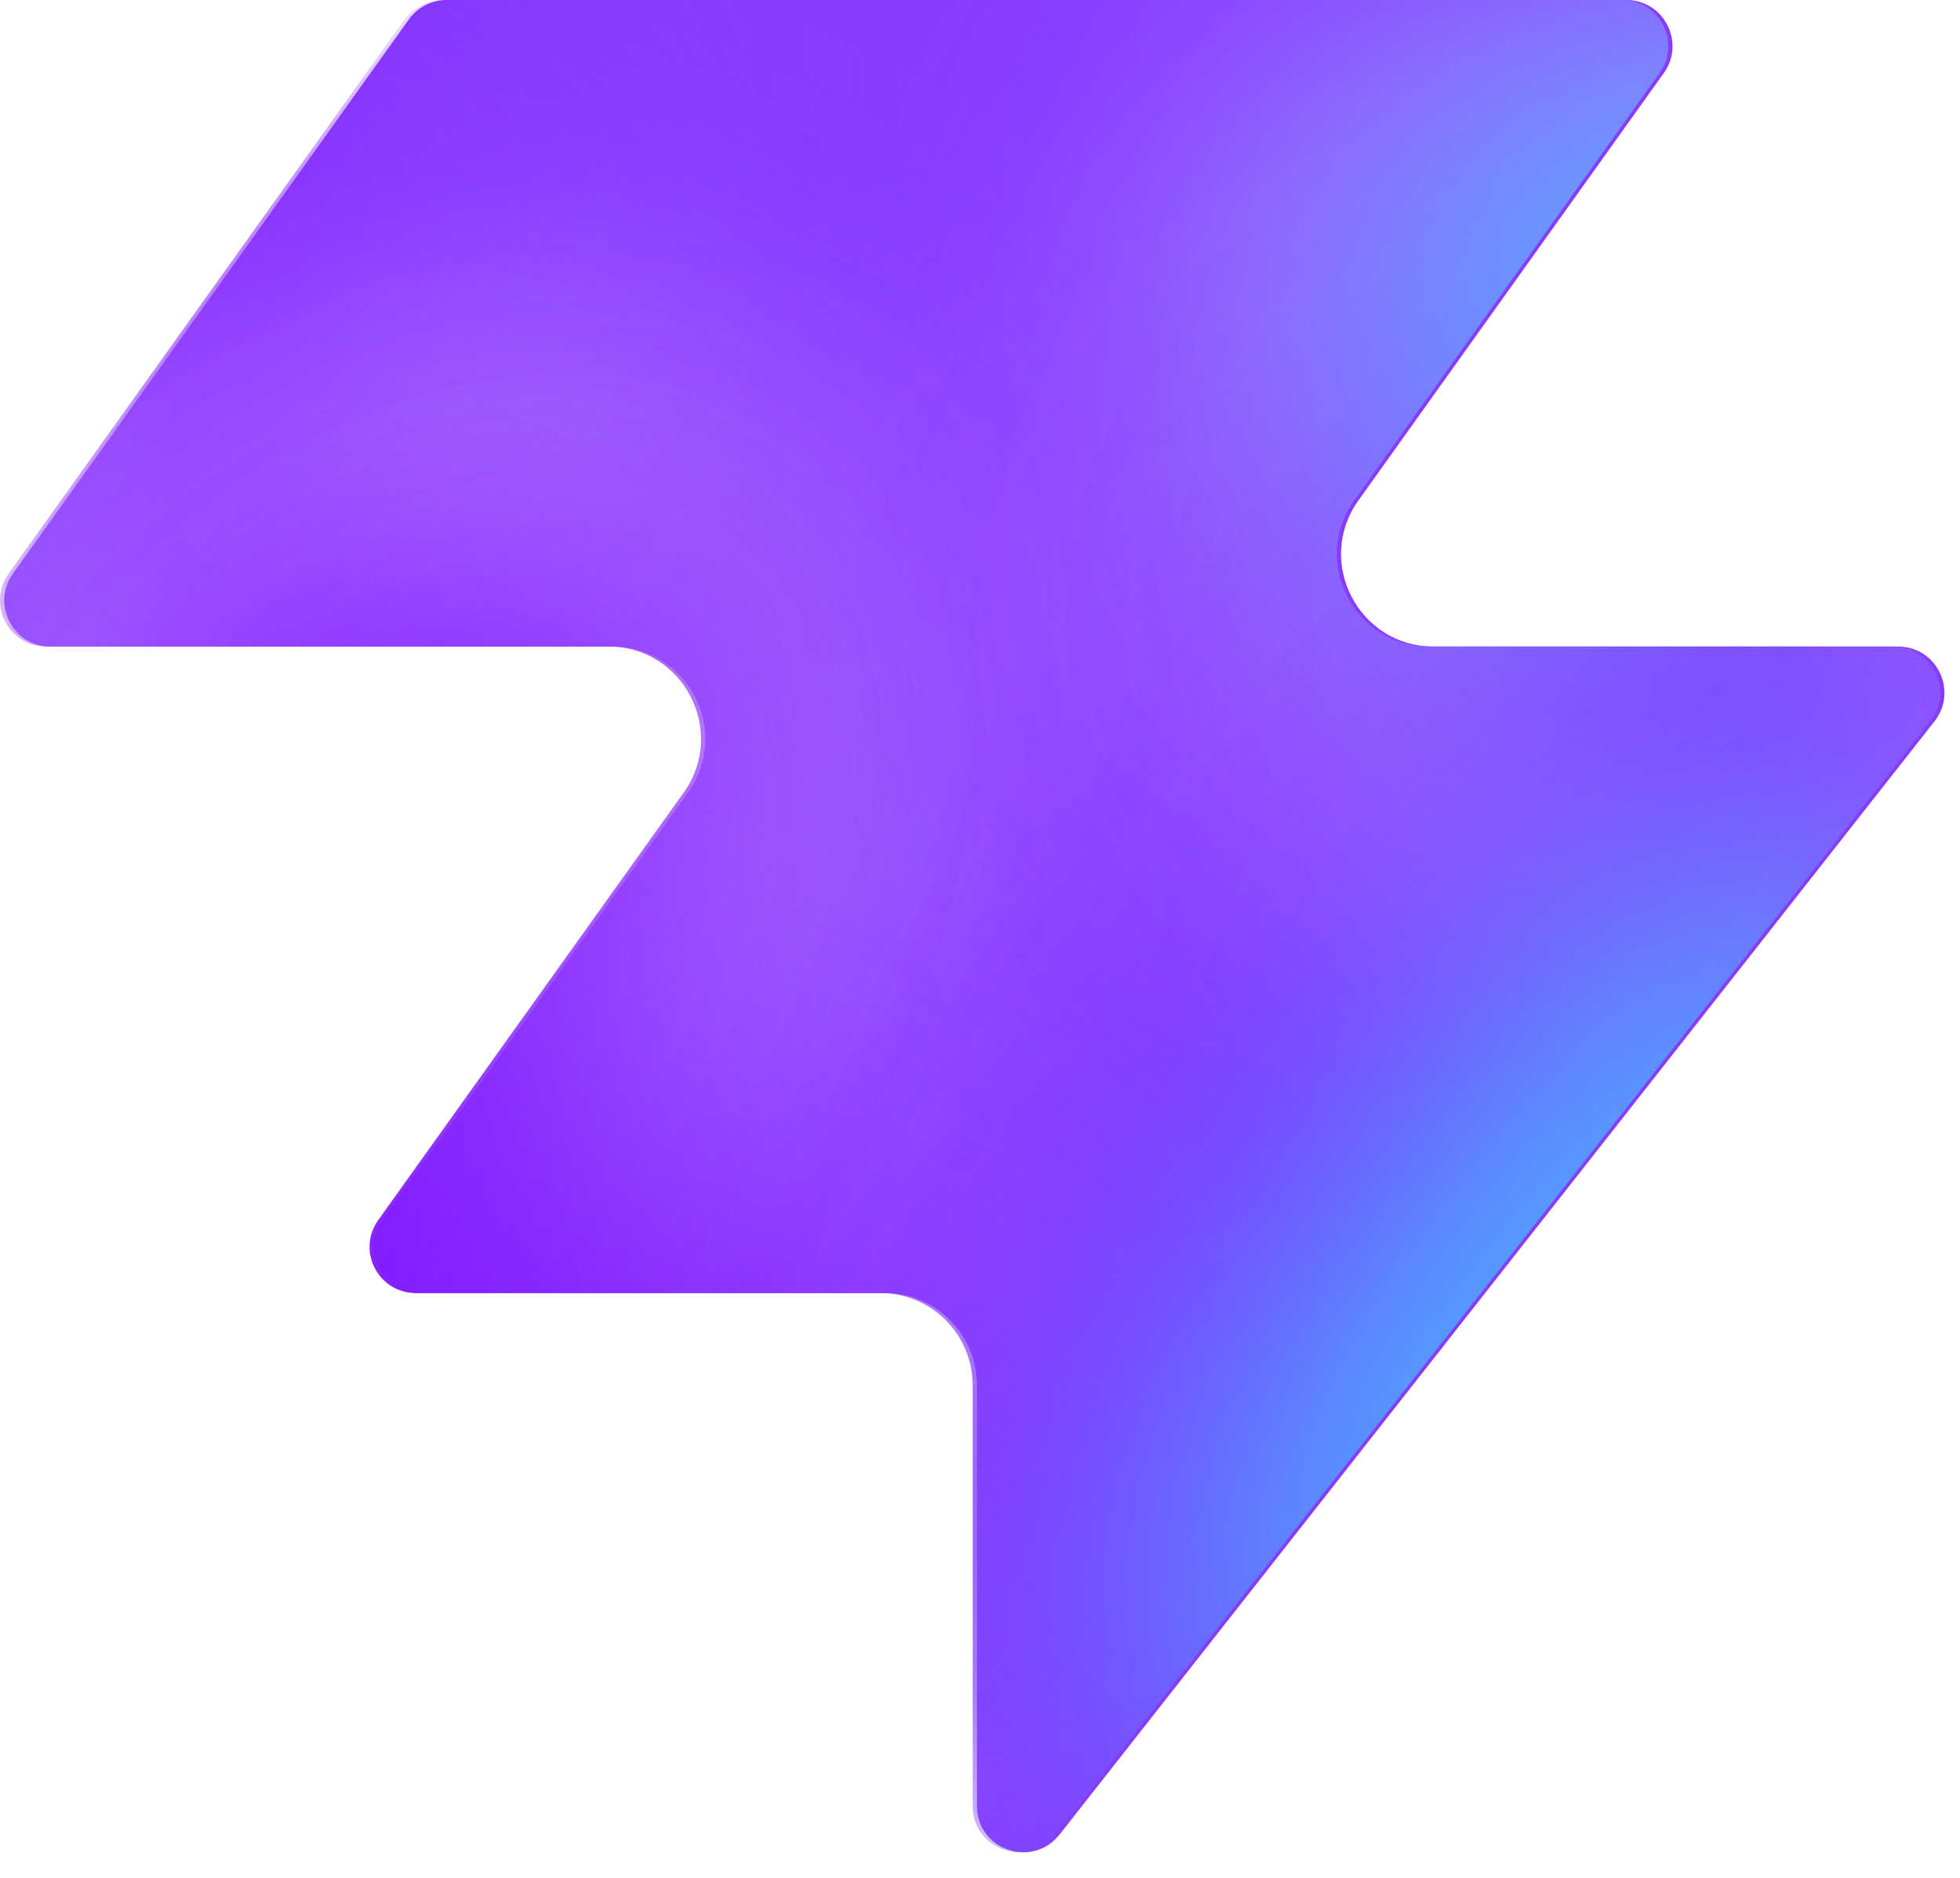
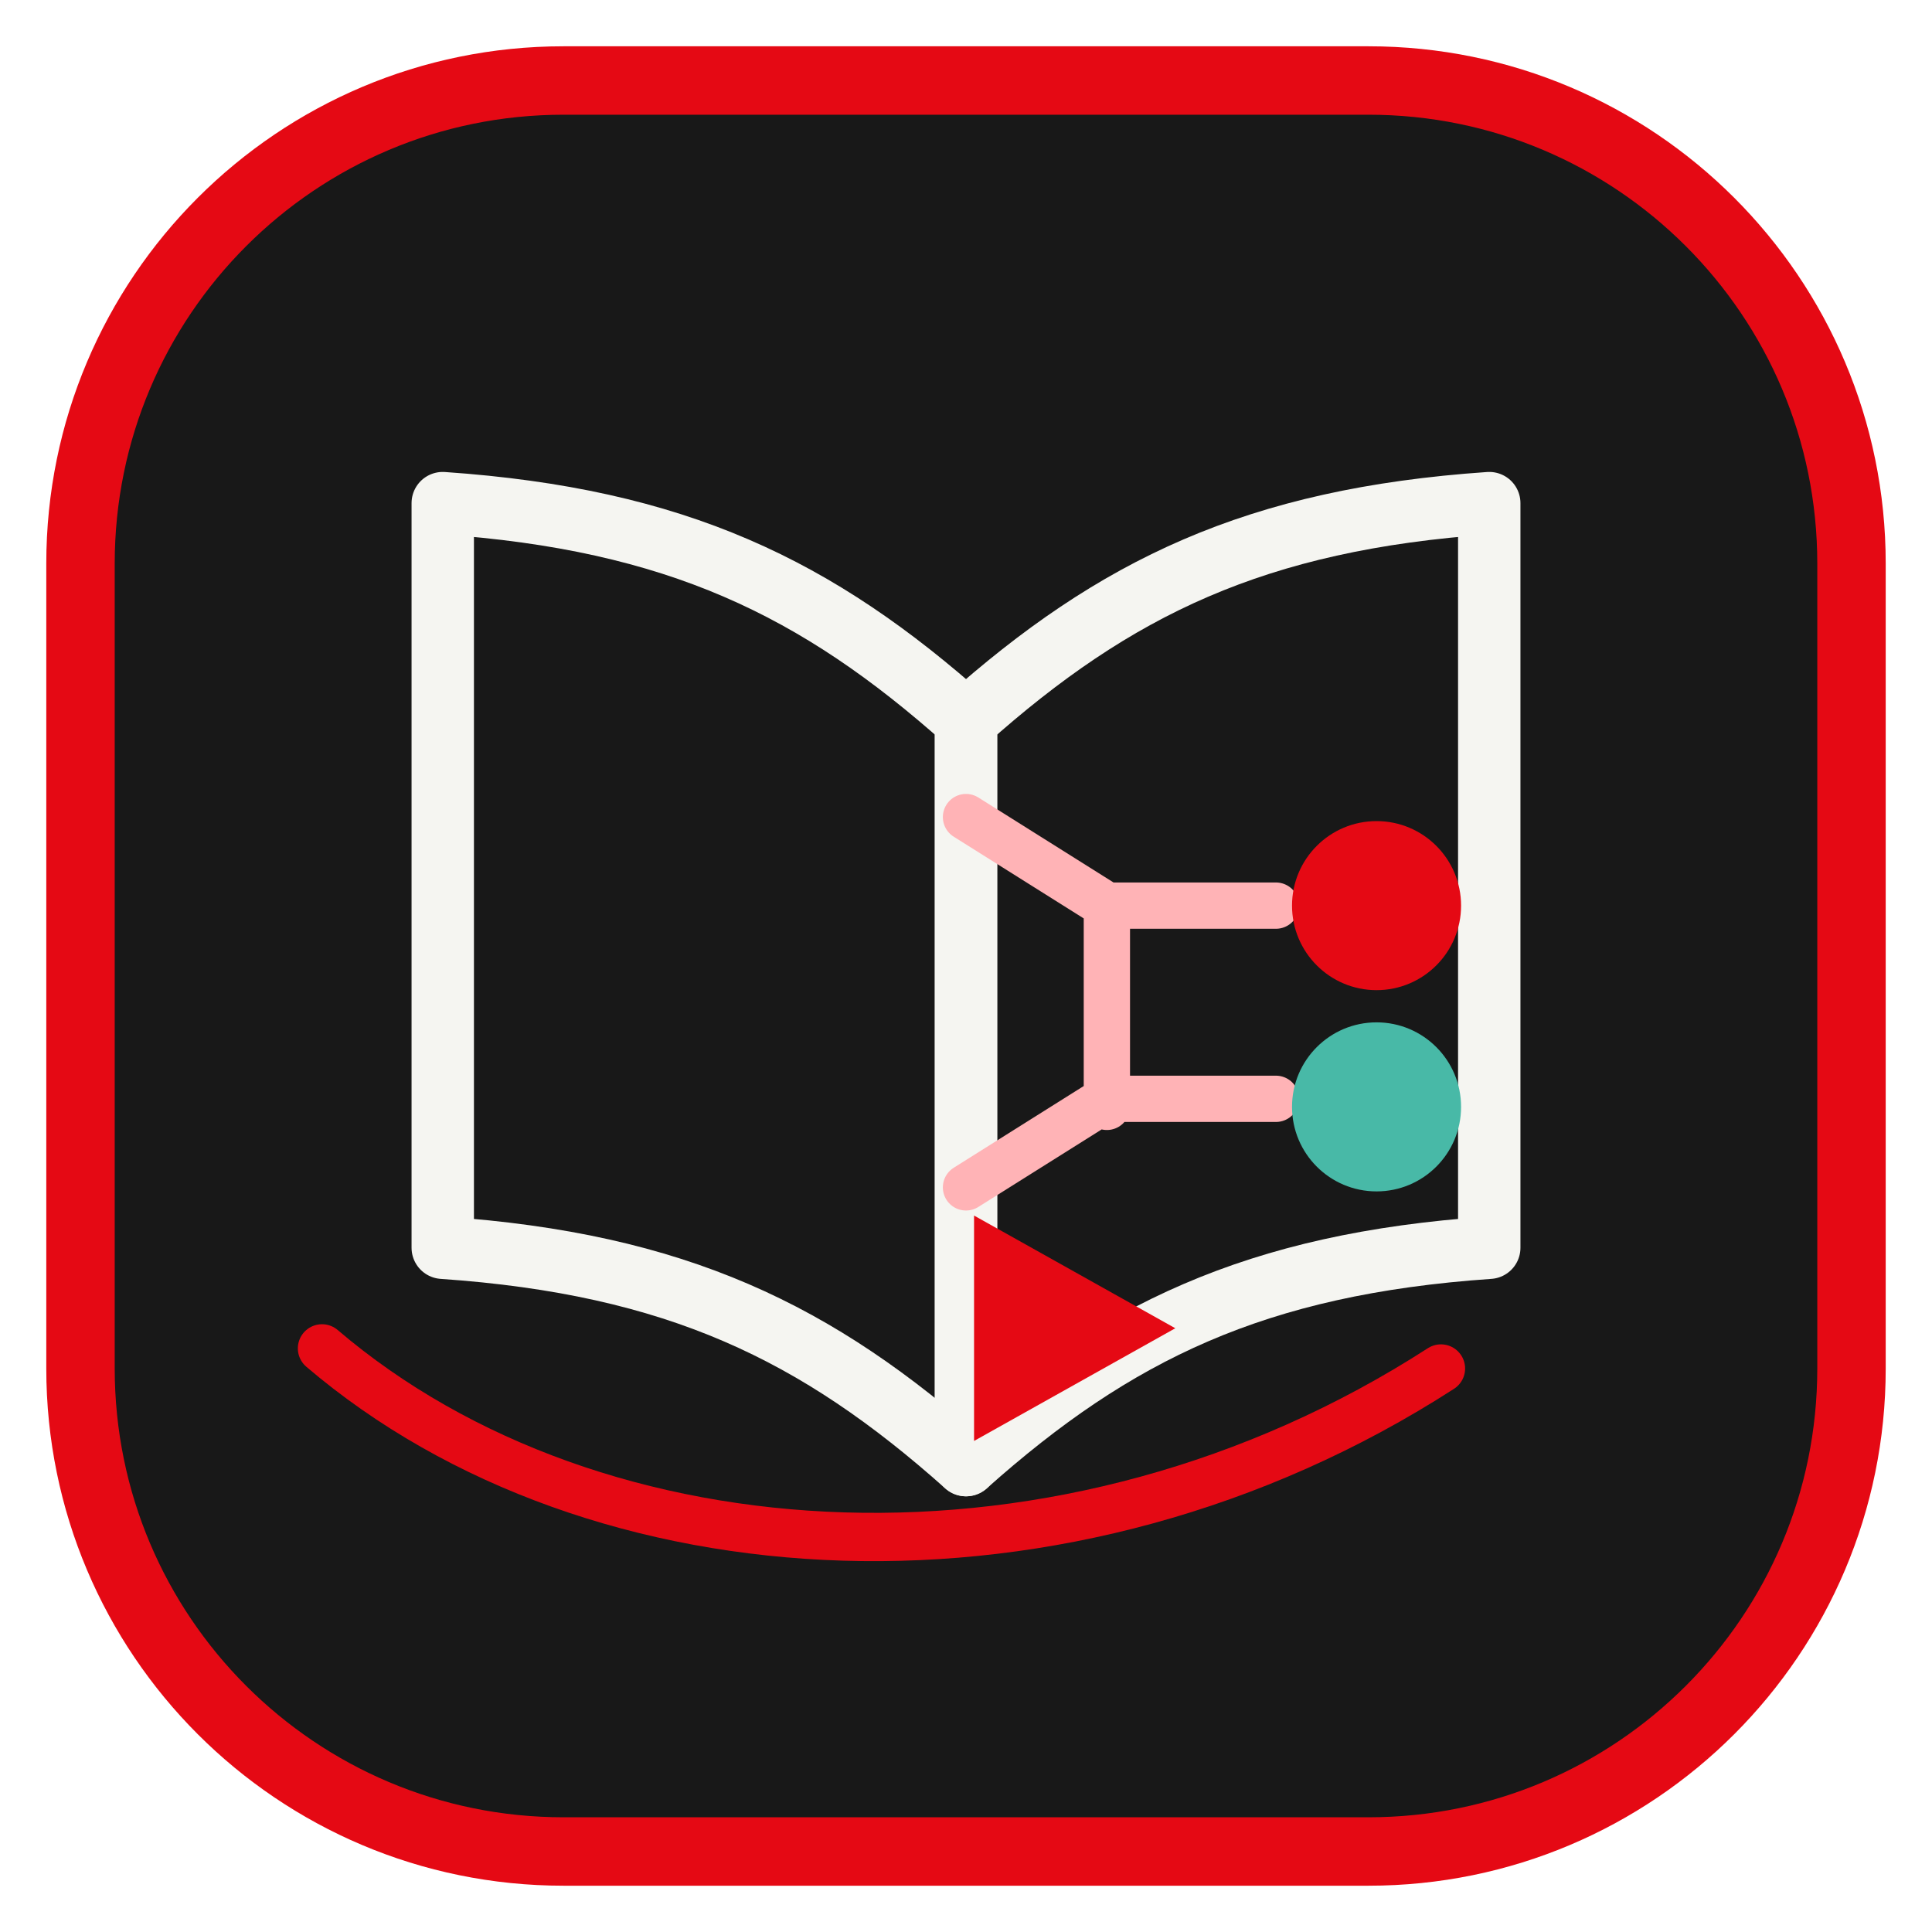
- <svg xmlns="http://www.w3.org/2000/svg" width="48" height="46" fill="none" viewBox="0 0 48 46">
-   <path fill="#863bff" d="M25.946 44.938c-.664.845-2.021.375-2.021-.698V33.937a2.26 2.26 0 0 0-2.262-2.262H10.287c-.92 0-1.456-1.04-.92-1.788l7.48-10.471c1.07-1.497 0-3.578-1.842-3.578H1.237c-.92 0-1.456-1.04-.92-1.788L10.013.474c.214-.297.556-.474.92-.474h28.894c.92 0 1.456 1.04.92 1.788l-7.48 10.471c-1.07 1.498 0 3.579 1.842 3.579h11.377c.943 0 1.473 1.088.89 1.83L25.947 44.94z" style="fill:#863bff;fill:color(display-p3 .525 .23 1);fill-opacity:1" />
-   <mask id="a" width="48" height="46" x="0" y="0" maskUnits="userSpaceOnUse" style="mask-type:alpha">
-     <path fill="#000" d="M25.842 44.938c-.664.844-2.021.375-2.021-.698V33.937a2.26 2.26 0 0 0-2.262-2.262H10.183c-.92 0-1.456-1.04-.92-1.788l7.48-10.471c1.07-1.498 0-3.579-1.842-3.579H1.133c-.92 0-1.456-1.04-.92-1.787L9.91.473c.214-.297.556-.474.92-.474h28.894c.92 0 1.456 1.04.92 1.788l-7.48 10.471c-1.07 1.498 0 3.578 1.842 3.578h11.377c.943 0 1.473 1.088.89 1.832L25.843 44.94z" style="fill:#000;fill-opacity:1" />
-   </mask>
-   <g mask="url(#a)">
-     <g filter="url(#b)">
-       <ellipse cx="5.508" cy="14.704" fill="#ede6ff" rx="5.508" ry="14.704" style="fill:#ede6ff;fill:color(display-p3 .927 .903 1);fill-opacity:1" transform="matrix(.00324 1 1 -.00324 -4.47 31.516)" />
-     </g>
-     <g filter="url(#c)">
-       <ellipse cx="10.399" cy="29.851" fill="#ede6ff" rx="10.399" ry="29.851" style="fill:#ede6ff;fill:color(display-p3 .927 .903 1);fill-opacity:1" transform="matrix(.00324 1 1 -.00324 -39.328 7.883)" />
-     </g>
-     <g filter="url(#d)">
-       <ellipse cx="5.508" cy="30.487" fill="#7e14ff" rx="5.508" ry="30.487" style="fill:#7e14ff;fill:color(display-p3 .492 .077 1);fill-opacity:1" transform="rotate(89.814 -25.913 -14.639)scale(1 -1)" />
-     </g>
-     <g filter="url(#e)">
-       <ellipse cx="5.508" cy="30.599" fill="#7e14ff" rx="5.508" ry="30.599" style="fill:#7e14ff;fill:color(display-p3 .492 .077 1);fill-opacity:1" transform="rotate(89.814 -32.644 -3.334)scale(1 -1)" />
-     </g>
-     <g filter="url(#f)">
-       <ellipse cx="5.508" cy="30.599" fill="#7e14ff" rx="5.508" ry="30.599" style="fill:#7e14ff;fill:color(display-p3 .492 .077 1);fill-opacity:1" transform="matrix(.00324 1 1 -.00324 -34.34 30.47)" />
-     </g>
-     <g filter="url(#g)">
-       <ellipse cx="14.072" cy="22.078" fill="#ede6ff" rx="14.072" ry="22.078" style="fill:#ede6ff;fill:color(display-p3 .927 .903 1);fill-opacity:1" transform="rotate(93.35 24.506 48.493)scale(-1 1)" />
-     </g>
-     <g filter="url(#h)">
-       <ellipse cx="3.47" cy="21.501" fill="#7e14ff" rx="3.47" ry="21.501" style="fill:#7e14ff;fill:color(display-p3 .492 .077 1);fill-opacity:1" transform="rotate(89.009 28.708 47.59)scale(-1 1)" />
-     </g>
-     <g filter="url(#i)">
-       <ellipse cx="3.47" cy="21.501" fill="#7e14ff" rx="3.47" ry="21.501" style="fill:#7e14ff;fill:color(display-p3 .492 .077 1);fill-opacity:1" transform="rotate(89.009 28.708 47.59)scale(-1 1)" />
-     </g>
-     <g filter="url(#j)">
-       <ellipse cx=".387" cy="8.972" fill="#7e14ff" rx="4.407" ry="29.108" style="fill:#7e14ff;fill:color(display-p3 .492 .077 1);fill-opacity:1" transform="rotate(39.51 .387 8.972)" />
-     </g>
-     <g filter="url(#k)">
-       <ellipse cx="47.523" cy="-6.092" fill="#7e14ff" rx="4.407" ry="29.108" style="fill:#7e14ff;fill:color(display-p3 .492 .077 1);fill-opacity:1" transform="rotate(37.892 47.523 -6.092)" />
-     </g>
-     <g filter="url(#l)">
-       <ellipse cx="41.412" cy="6.333" fill="#47bfff" rx="5.971" ry="9.665" style="fill:#47bfff;fill:color(display-p3 .28 .748 1);fill-opacity:1" transform="rotate(37.892 41.412 6.333)" />
-     </g>
-     <g filter="url(#m)">
-       <ellipse cx="-1.879" cy="38.332" fill="#7e14ff" rx="4.407" ry="29.108" style="fill:#7e14ff;fill:color(display-p3 .492 .077 1);fill-opacity:1" transform="rotate(37.892 -1.88 38.332)" />
-     </g>
-     <g filter="url(#n)">
-       <ellipse cx="-1.879" cy="38.332" fill="#7e14ff" rx="4.407" ry="29.108" style="fill:#7e14ff;fill:color(display-p3 .492 .077 1);fill-opacity:1" transform="rotate(37.892 -1.88 38.332)" />
-     </g>
-     <g filter="url(#o)">
-       <ellipse cx="35.651" cy="29.907" fill="#7e14ff" rx="4.407" ry="29.108" style="fill:#7e14ff;fill:color(display-p3 .492 .077 1);fill-opacity:1" transform="rotate(37.892 35.651 29.907)" />
-     </g>
-     <g filter="url(#p)">
-       <ellipse cx="38.418" cy="32.4" fill="#47bfff" rx="5.971" ry="15.297" style="fill:#47bfff;fill:color(display-p3 .28 .748 1);fill-opacity:1" transform="rotate(37.892 38.418 32.4)" />
-     </g>
-   </g>
-   <defs>
-     <filter id="b" width="60.045" height="41.654" x="-19.77" y="16.149" color-interpolation-filters="sRGB" filterUnits="userSpaceOnUse">
-       <feFlood flood-opacity="0" result="BackgroundImageFix" />
-       <feBlend in="SourceGraphic" in2="BackgroundImageFix" result="shape" />
-       <feGaussianBlur result="effect1_foregroundBlur_2002_17158" stdDeviation="7.659" />
-     </filter>
-     <filter id="c" width="90.34" height="51.437" x="-54.613" y="-7.533" color-interpolation-filters="sRGB" filterUnits="userSpaceOnUse">
-       <feFlood flood-opacity="0" result="BackgroundImageFix" />
-       <feBlend in="SourceGraphic" in2="BackgroundImageFix" result="shape" />
-       <feGaussianBlur result="effect1_foregroundBlur_2002_17158" stdDeviation="7.659" />
-     </filter>
-     <filter id="d" width="79.355" height="29.4" x="-49.64" y="2.03" color-interpolation-filters="sRGB" filterUnits="userSpaceOnUse">
-       <feFlood flood-opacity="0" result="BackgroundImageFix" />
-       <feBlend in="SourceGraphic" in2="BackgroundImageFix" result="shape" />
-       <feGaussianBlur result="effect1_foregroundBlur_2002_17158" stdDeviation="4.596" />
-     </filter>
-     <filter id="e" width="79.579" height="29.4" x="-45.045" y="20.029" color-interpolation-filters="sRGB" filterUnits="userSpaceOnUse">
-       <feFlood flood-opacity="0" result="BackgroundImageFix" />
-       <feBlend in="SourceGraphic" in2="BackgroundImageFix" result="shape" />
-       <feGaussianBlur result="effect1_foregroundBlur_2002_17158" stdDeviation="4.596" />
-     </filter>
-     <filter id="f" width="79.579" height="29.4" x="-43.513" y="21.178" color-interpolation-filters="sRGB" filterUnits="userSpaceOnUse">
-       <feFlood flood-opacity="0" result="BackgroundImageFix" />
-       <feBlend in="SourceGraphic" in2="BackgroundImageFix" result="shape" />
-       <feGaussianBlur result="effect1_foregroundBlur_2002_17158" stdDeviation="4.596" />
-     </filter>
-     <filter id="g" width="74.749" height="58.852" x="15.756" y="-17.901" color-interpolation-filters="sRGB" filterUnits="userSpaceOnUse">
-       <feFlood flood-opacity="0" result="BackgroundImageFix" />
-       <feBlend in="SourceGraphic" in2="BackgroundImageFix" result="shape" />
-       <feGaussianBlur result="effect1_foregroundBlur_2002_17158" stdDeviation="7.659" />
-     </filter>
-     <filter id="h" width="61.377" height="25.362" x="23.548" y="2.284" color-interpolation-filters="sRGB" filterUnits="userSpaceOnUse">
-       <feFlood flood-opacity="0" result="BackgroundImageFix" />
-       <feBlend in="SourceGraphic" in2="BackgroundImageFix" result="shape" />
-       <feGaussianBlur result="effect1_foregroundBlur_2002_17158" stdDeviation="4.596" />
-     </filter>
-     <filter id="i" width="61.377" height="25.362" x="23.548" y="2.284" color-interpolation-filters="sRGB" filterUnits="userSpaceOnUse">
-       <feFlood flood-opacity="0" result="BackgroundImageFix" />
-       <feBlend in="SourceGraphic" in2="BackgroundImageFix" result="shape" />
-       <feGaussianBlur result="effect1_foregroundBlur_2002_17158" stdDeviation="4.596" />
-     </filter>
-     <filter id="j" width="56.045" height="63.649" x="-27.636" y="-22.853" color-interpolation-filters="sRGB" filterUnits="userSpaceOnUse">
-       <feFlood flood-opacity="0" result="BackgroundImageFix" />
-       <feBlend in="SourceGraphic" in2="BackgroundImageFix" result="shape" />
-       <feGaussianBlur result="effect1_foregroundBlur_2002_17158" stdDeviation="4.596" />
-     </filter>
-     <filter id="k" width="54.814" height="64.646" x="20.116" y="-38.415" color-interpolation-filters="sRGB" filterUnits="userSpaceOnUse">
-       <feFlood flood-opacity="0" result="BackgroundImageFix" />
-       <feBlend in="SourceGraphic" in2="BackgroundImageFix" result="shape" />
-       <feGaussianBlur result="effect1_foregroundBlur_2002_17158" stdDeviation="4.596" />
-     </filter>
-     <filter id="l" width="33.541" height="35.313" x="24.641" y="-11.323" color-interpolation-filters="sRGB" filterUnits="userSpaceOnUse">
-       <feFlood flood-opacity="0" result="BackgroundImageFix" />
-       <feBlend in="SourceGraphic" in2="BackgroundImageFix" result="shape" />
-       <feGaussianBlur result="effect1_foregroundBlur_2002_17158" stdDeviation="4.596" />
-     </filter>
-     <filter id="m" width="54.814" height="64.646" x="-29.286" y="6.009" color-interpolation-filters="sRGB" filterUnits="userSpaceOnUse">
-       <feFlood flood-opacity="0" result="BackgroundImageFix" />
-       <feBlend in="SourceGraphic" in2="BackgroundImageFix" result="shape" />
-       <feGaussianBlur result="effect1_foregroundBlur_2002_17158" stdDeviation="4.596" />
-     </filter>
-     <filter id="n" width="54.814" height="64.646" x="-29.286" y="6.009" color-interpolation-filters="sRGB" filterUnits="userSpaceOnUse">
-       <feFlood flood-opacity="0" result="BackgroundImageFix" />
-       <feBlend in="SourceGraphic" in2="BackgroundImageFix" result="shape" />
-       <feGaussianBlur result="effect1_foregroundBlur_2002_17158" stdDeviation="4.596" />
-     </filter>
-     <filter id="o" width="54.814" height="64.646" x="8.244" y="-2.416" color-interpolation-filters="sRGB" filterUnits="userSpaceOnUse">
-       <feFlood flood-opacity="0" result="BackgroundImageFix" />
-       <feBlend in="SourceGraphic" in2="BackgroundImageFix" result="shape" />
-       <feGaussianBlur result="effect1_foregroundBlur_2002_17158" stdDeviation="4.596" />
-     </filter>
-     <filter id="p" width="39.409" height="43.623" x="18.713" y="10.588" color-interpolation-filters="sRGB" filterUnits="userSpaceOnUse">
-       <feFlood flood-opacity="0" result="BackgroundImageFix" />
-       <feBlend in="SourceGraphic" in2="BackgroundImageFix" result="shape" />
-       <feGaussianBlur result="effect1_foregroundBlur_2002_17158" stdDeviation="4.596" />
-     </filter>
-   </defs>
+ <svg xmlns="http://www.w3.org/2000/svg" viewBox="0 0 48 48">
+   <rect x="2" y="2" width="44" height="44" rx="12" fill="#181818" stroke="#e50914" stroke-width="1.7" />
+   <path d="M11 12.5c5.8.4 9.3 2.1 13 5.4v18.5c-3.7-3.3-7.2-5-13-5.4z" fill="none" stroke="#f5f5f1" stroke-width="1.55" stroke-linejoin="round" />
+   <path d="M37 12.5c-5.8.4-9.3 2.1-13 5.4v18.5c3.7-3.3 7.2-5 13-5.4z" fill="none" stroke="#f5f5f1" stroke-width="1.55" stroke-linejoin="round" />
+   <path d="M27.5 22.5h4.2m-4.2 0v5m0-5-3.5-2.2m3.5 7h4.2m-4.2 0-3.5 2.2" fill="none" stroke="#ffb3b6" stroke-width="1.15" stroke-linecap="round" />
+   <circle cx="34.2" cy="22.5" r="2.1" fill="#e50914" />
+   <circle cx="34.2" cy="27.5" r="2.1" fill="#48b9a7" />
+   <path d="M8 33.5c6.8 5.8 18.5 6.5 27.8.5" fill="none" stroke="#e50914" stroke-width="1.2" stroke-linecap="round" />
+   <path d="m24.2 30.2 5 2.8-5 2.8z" fill="#e50914" />
</svg>
